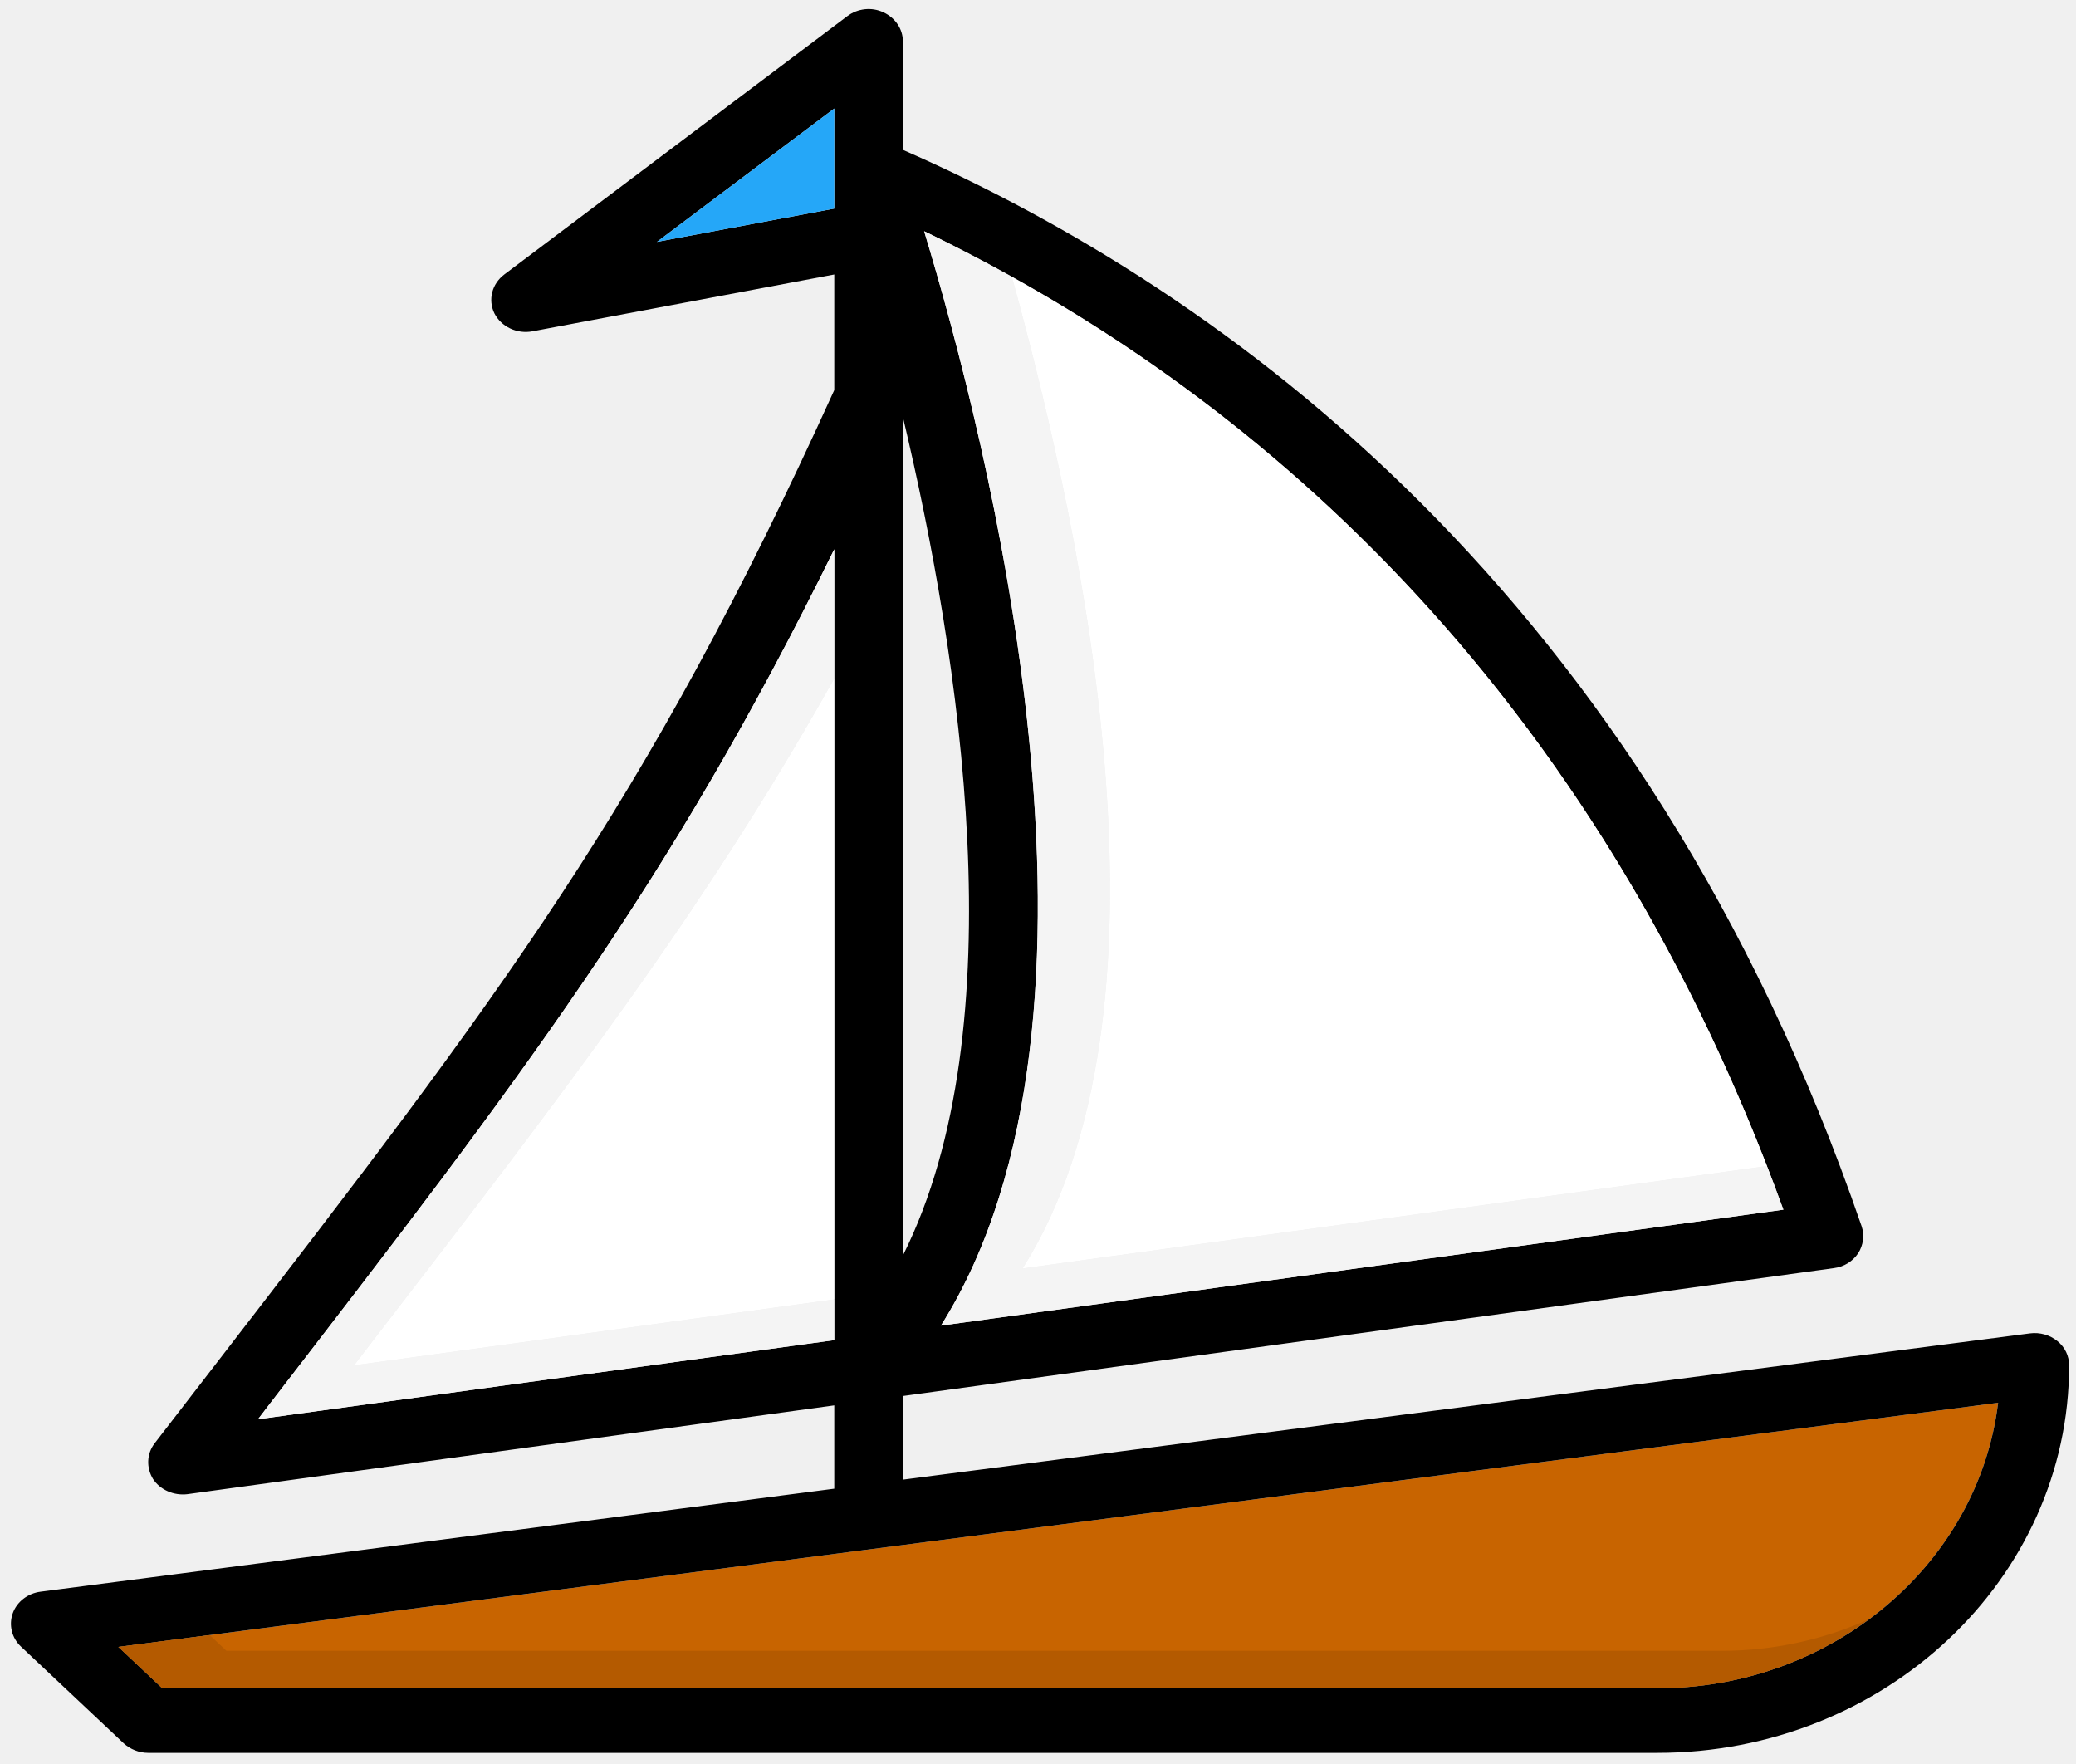
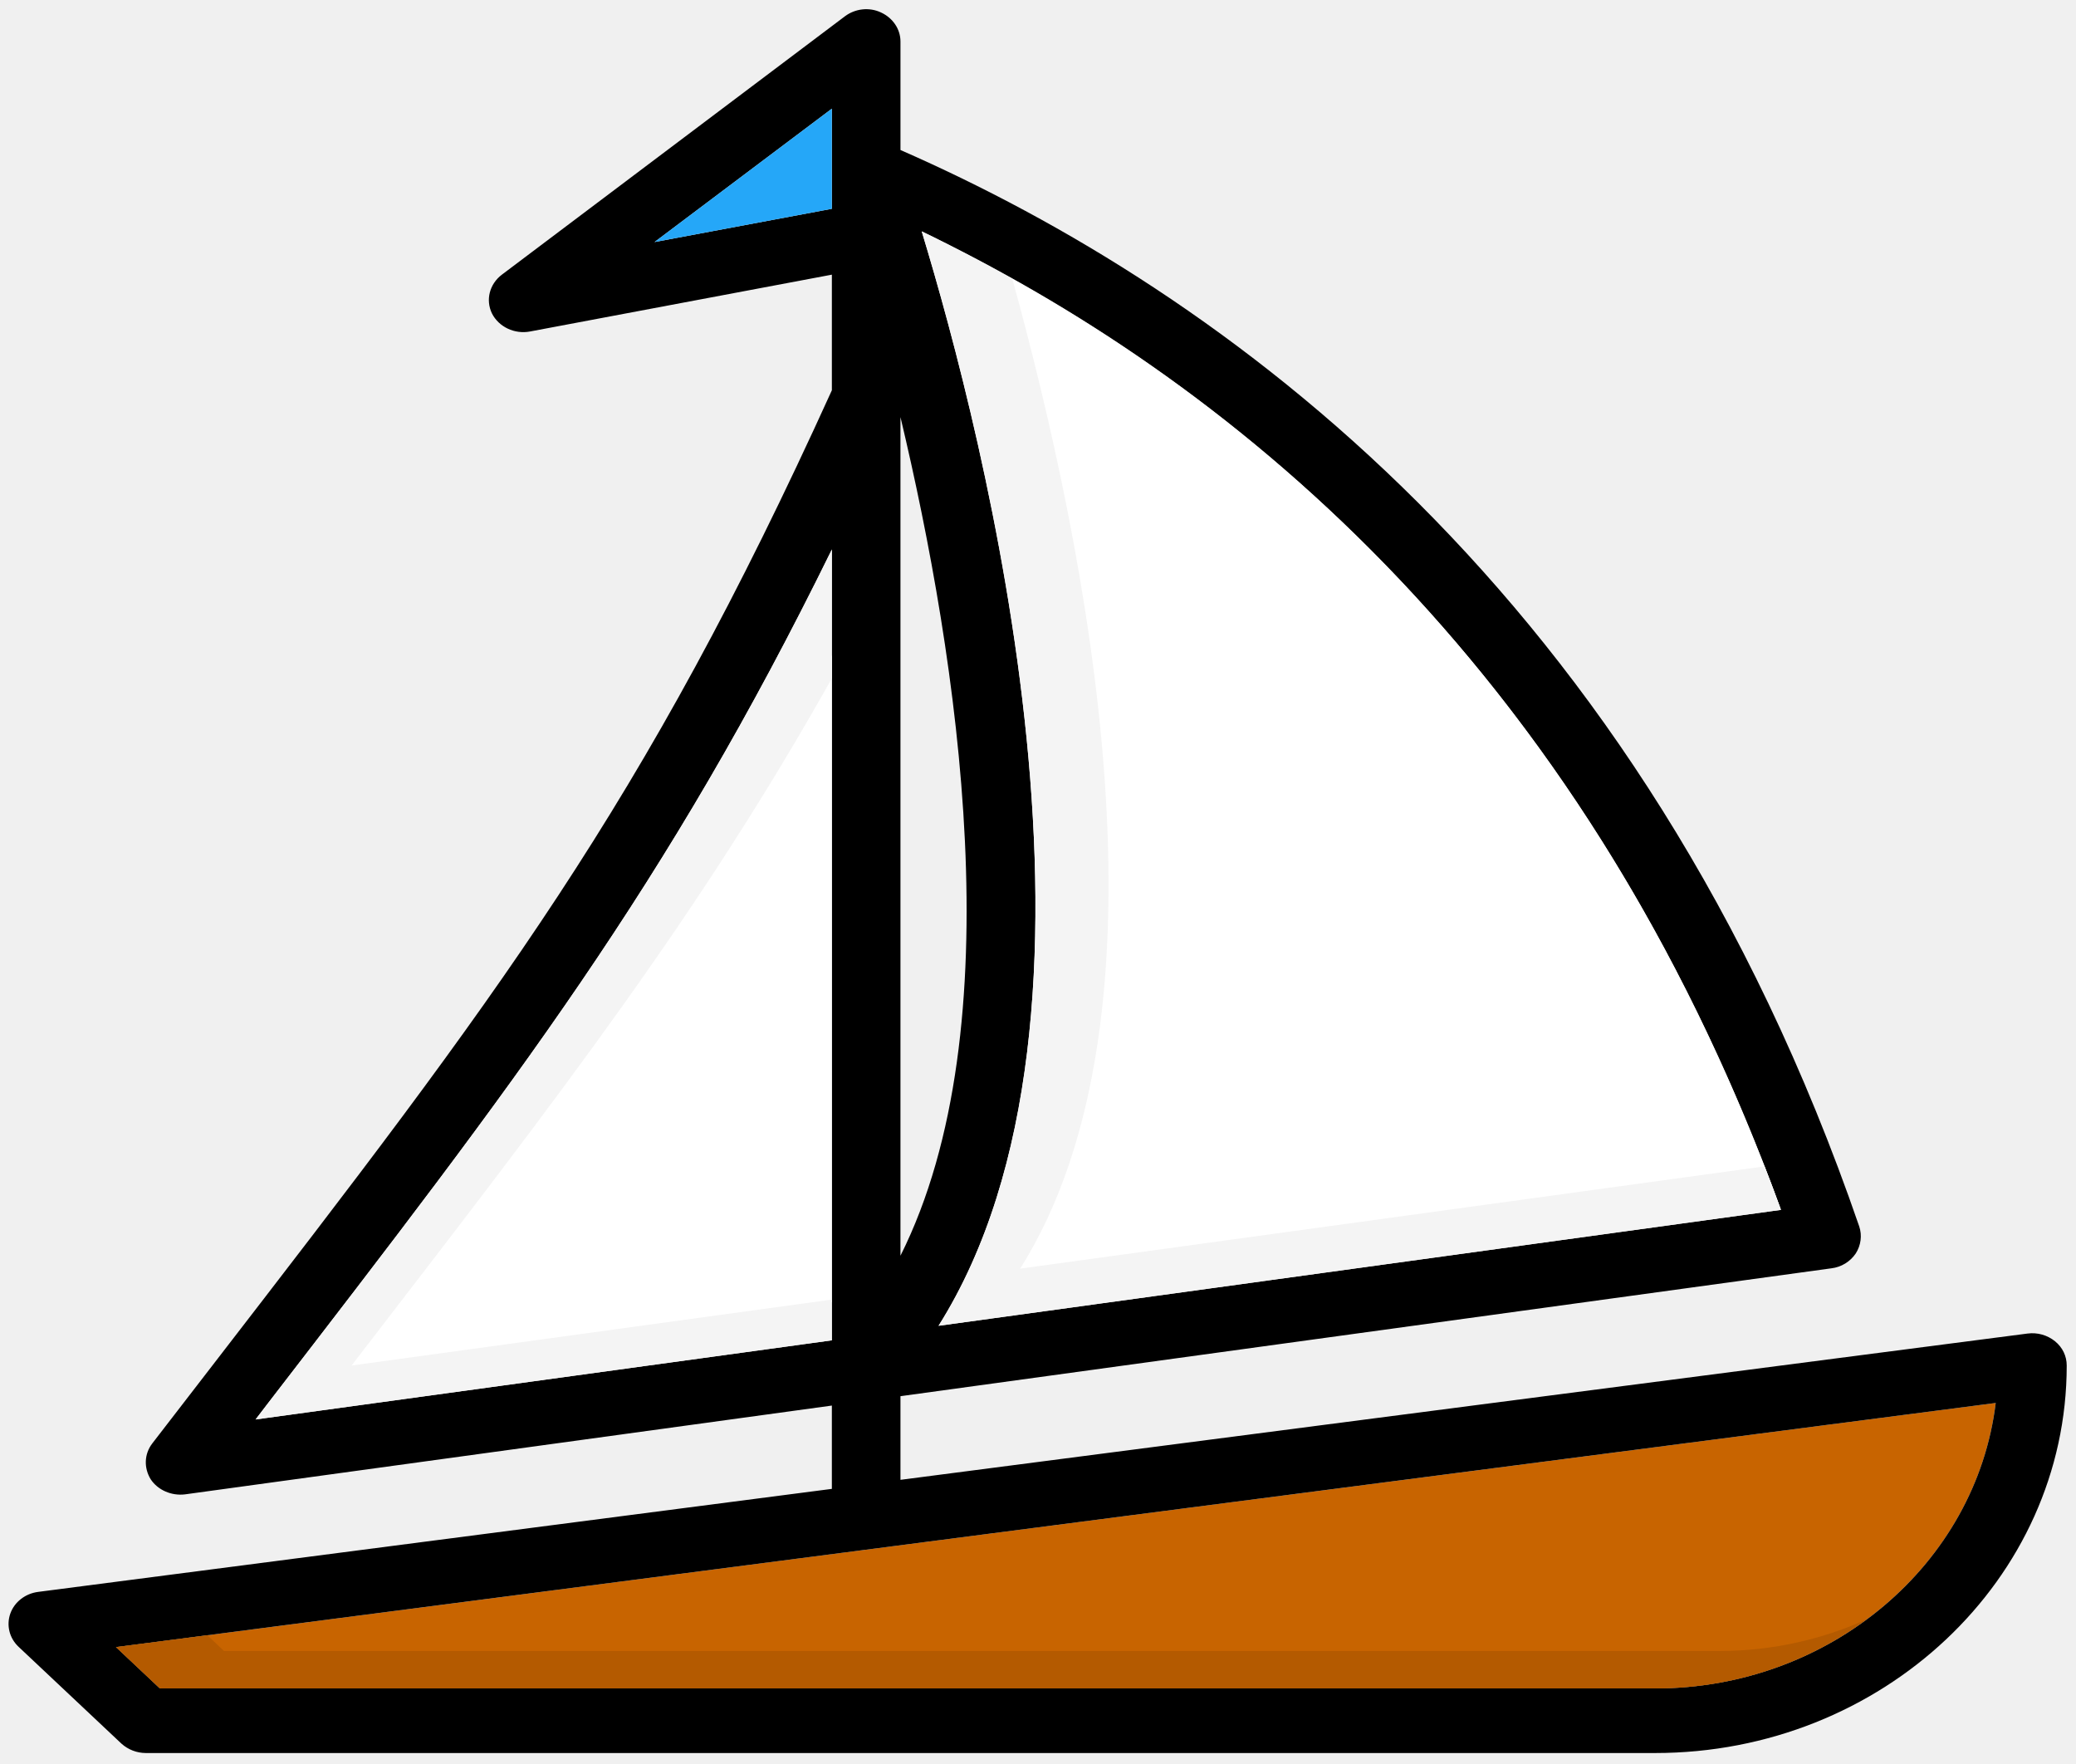
<svg xmlns="http://www.w3.org/2000/svg" viewBox="0 0 405 344">
-   <defs />
-   <g id="SVGRepo_iconCarrier" transform="matrix(-0.78422, 0, 0, 0.738192, 403.6578, -17.14052)" style="">
-     <path style="fill:#c86400;" d="M485.274,458.406l-10.922,10.922H102.397c-43.689,0-79.869-33.023-84.733-75.432L485.274,458.406z" />
-     <path d="M511.556,449.532c-1.024-3.072-3.755-5.29-6.912-5.717l-197.455-27.22v-22.015l160.933,23.466 c3.328,0.427,6.741-1.109,8.533-4.011c1.707-2.987,1.621-6.656-0.427-9.472l-14.933-20.565 c-71.08-97.874-106.919-147.28-154.107-257.698V95.751l75.091,15.018c3.84,0.768,7.765-1.195,9.472-4.779 c1.621-3.584,0.597-7.765-2.475-10.24l-85.331-68.264c-2.56-2.048-6.058-2.475-8.96-1.024c-2.987,1.451-4.864,4.437-4.864,7.68 v28.671C210.254,100.018,105.98,179.461,51.625,347.22c-0.768,2.389-0.427,5.034,0.853,7.168c1.365,2.133,3.499,3.584,6.058,3.925 l231.587,33.791v22.101L9.728,375.55c-2.475-0.341-4.949,0.427-6.826,2.048C1.024,379.219,0,381.523,0,383.998 c0,56.489,45.908,102.397,102.397,102.397h375.454c2.304,0,4.437-0.939,6.058-2.475l25.599-25.599 C511.812,456.017,512.58,452.603,511.556,449.532z M307.19,51.891l44.116,35.241l-44.116-8.789V51.891z M307.19,168.368 c41.215,89.17,78.504,140.454,140.283,225.614l3.072,4.267L307.19,377.342V168.368z M71.08,342.868 C121.425,195.929,211.62,121.692,284.833,84.317c-15.359,53.673-52.82,207.182-4.181,289.185L71.08,342.868z M290.124,133.382 v221.603C261.623,294.571,275.873,196.953,290.124,133.382z M474.352,469.328H102.397c-43.689,0-79.869-33.023-84.733-75.432 l467.611,64.51L474.352,469.328z" />
-     <polygon style="fill:#25a7f8;" points="351.306,87.133 307.19,78.344 307.19,51.891 " />
-     <g>
-       <path style="fill:#FFFFFF;" d="M263.014,96.417c3.584-2.116,7.142-4.164,10.683-6.135 C270.165,92.227,266.598,94.301,263.014,96.417z" />
-       <path style="fill:#FFFFFF;" d="M260.343,358.399c-40.233-67.838-15.718-191.021,2.645-261.973 c-68.58,40.523-146.461,113.805-191.908,246.443c1.357-3.959,2.85-7.654,4.267-11.511L260.343,358.399z" />
-     </g>
-     <g>
-       <polygon style="fill:#F4F4F4;" points="262.989,96.434 262.989,96.434 263.014,96.417 " />
-       <path style="fill:#F4F4F4;" d="M273.698,90.282c3.737-2.056,7.475-4.096,11.136-5.965 C281.164,86.194,277.444,88.191,273.698,90.282z" />
-       <path style="fill:#F4F4F4;" d="M284.833,84.317c-3.661,1.869-7.398,3.908-11.136,5.965c-3.541,1.971-7.099,4.019-10.683,6.135 c-0.009,0-0.017,0.009-0.026,0.017c-18.363,70.944-42.879,194.135-2.645,261.965L75.347,331.357 c-1.416,3.857-2.91,7.552-4.267,11.511l209.572,30.634C232.014,291.5,269.474,137.99,284.833,84.317z" />
-     </g>
-     <path style="fill:#FFFFFF;" d="M423.581,379.731C373.858,311.194,339.999,264.569,307.19,202.5v164.082l119.463,17.416 L423.581,379.731z" />
-     <path style="fill:#F4F4F4;" d="M447.473,393.981c-61.779-85.16-99.069-136.443-140.283-225.614v34.124 c32.81,62.069,66.669,108.694,116.391,177.24l3.072,4.267L307.19,366.573v10.769l143.355,20.906L447.473,393.981z" />
-     <path style="fill:#b45a00;" d="M462.551,455.274l-4.156,4.156H86.44c-13.081,0-25.463-3.012-36.564-8.303 c14.506,11.375,32.724,18.201,52.521,18.201h371.956l10.922-10.922L462.551,455.274z" />
-   </g>
+   <g stroke-width="0" transform="translate(-10.098 29.865)" />
+   <g stroke-linecap="round" stroke-linejoin="round" transform="translate(-10.098 29.865)" />
+   <g stroke-width="0" transform="translate(-10.098 29.865)" />
+   <g stroke-linecap="round" stroke-linejoin="round" transform="translate(-10.098 29.865)" />
+   <g stroke-width="0" transform="translate(-.115 -31.346)" />
+   <g stroke-linecap="round" stroke-linejoin="round" transform="translate(-.115 -31.346)" />
+   <g stroke-width="0" transform="translate(-.115 -31.346)" />
+   <g stroke-linecap="round" stroke-linejoin="round" transform="translate(-.115 -31.346)" />
+   <path style="fill:#c86400" d="m485.274 458.406-10.922 10.922H102.397c-43.689 0-79.869-33.023-84.733-75.432l467.61 64.51z" transform="matrix(-.78422 0 0 .7382 403.189 -17.108)" />
+   <path d="M2.017 314.737c.803-2.268 2.944-3.906 5.42-4.22l154.848-20.095v-16.251L36.078 291.494c-2.61.315-5.286-.82-6.691-2.961-1.339-2.205-1.272-4.914.334-6.993l11.711-15.18c55.743-72.251 83.848-108.723 120.854-190.233V53.575l-58.888 11.087c-3.011.567-6.09-.882-7.428-3.528-1.271-2.646-.468-5.732 1.941-7.56l66.918-50.392c2.008-1.512 4.751-1.827 7.027-.756 2.342 1.071 3.814 3.276 3.814 5.67V29.26c62.634 27.464 144.407 86.11 187.034 209.949.602 1.763.335 3.716-.67 5.291a6.685 6.685 0 0 1-4.75 2.898l-181.615 24.944v16.315l219.891-28.535a7.064 7.064 0 0 1 5.353 1.512c1.473 1.196 2.276 2.897 2.276 4.724 0 41.7-36.002 75.59-80.302 75.59H28.45a7.139 7.139 0 0 1-4.751-1.827L3.623 321.225c-1.807-1.701-2.41-4.221-1.606-6.488zm160.267-293.54-34.596 26.016 34.596-6.488V21.198zm0 85.984C129.963 173.007 100.72 210.864 52.272 273.73l-2.41 3.15 112.422-15.434V107.18zm185.163 128.816c-39.482-108.47-110.215-163.272-167.63-190.862 12.045 39.621 41.423 152.942 3.28 213.476l164.35-22.614zM175.668 81.355v163.587c22.351-44.598 11.176-116.66 0-163.587zM31.193 329.35h291.694c34.262 0 62.635-24.378 66.45-55.684l-366.71 47.621 8.566 8.063z" />
+   <path style="fill:#25a7f8" d="m351.306 87.133-44.116-8.789V51.891z" transform="matrix(-.78422 0 0 .7382 403.189 -17.108)" />
+   <path style="fill:#fff" d="M263.014 96.417a484.9 484.9 0 0 1 10.683-6.135c-3.532 1.945-7.099 4.019-10.683 6.135zm4.028 264.544c-40.233-67.838-22.396-193.59-4.033-264.542-68.58 40.523-146.482 113.812-191.929 246.45 1.357-3.959 3.945-.33 5.362-4.187l190.6 22.279Z" transform="matrix(-.78422 0 0 .7382 403.189 -17.108)" />
+   <path style="fill:#f4f4f4" d="m262.989 96.434.025-.017zm10.709-6.152c3.737-2.056 7.475-4.096 11.136-5.965a348.243 348.243 0 0 0-11.136 5.965z" transform="matrix(-.78422 0 0 .7382 403.189 -17.108)" />
+   <path style="fill:#f4f4f4" d="M284.833 84.317c-3.661 1.869-7.398 3.908-11.136 5.965a484.9 484.9 0 0 0-10.683 6.135c-.009 0-.711.417-.72.425-18.363 70.944-42.185 193.727-1.951 261.557L75.151 331.377a552.43 552.43 0 0 0-4.071 11.491l209.572 30.634c-48.638-82.002-11.178-235.512 4.181-289.185Z" transform="matrix(-.78422 0 0 .7382 403.189 -17.108)" />
+   <path style="fill:#fff" d="M427.815 377.58c-49.723-68.537-87.816-119.217-120.625-181.286l.001 170.941 125.538 22.239-4.914-11.894Z" transform="matrix(-.78422 0 0 .7382 403.189 -17.108)" />
+   <path style="fill:#f4f4f4" d="M447.473 393.981c-61.779-85.16-99.069-136.443-140.283-225.614v34.048c32.81 62.069 66.669 108.77 116.391 177.316l3.072 4.267-119.463-17.425v10.769l143.355 20.906-3.072-4.267Z" transform="matrix(-.78422 0 0 .7382 403.189 -17.108)" />
+   <path style="fill:#b45a00" d="m462.551 455.274-4.156 4.156H86.44c-13.081 0-25.463-3.012-36.564-8.303 14.506 11.375 32.724 18.201 52.521 18.201h371.956l10.922-10.922-22.724-3.132z" transform="matrix(-.78422 0 0 .7382 403.189 -17.108)" />
</svg>
